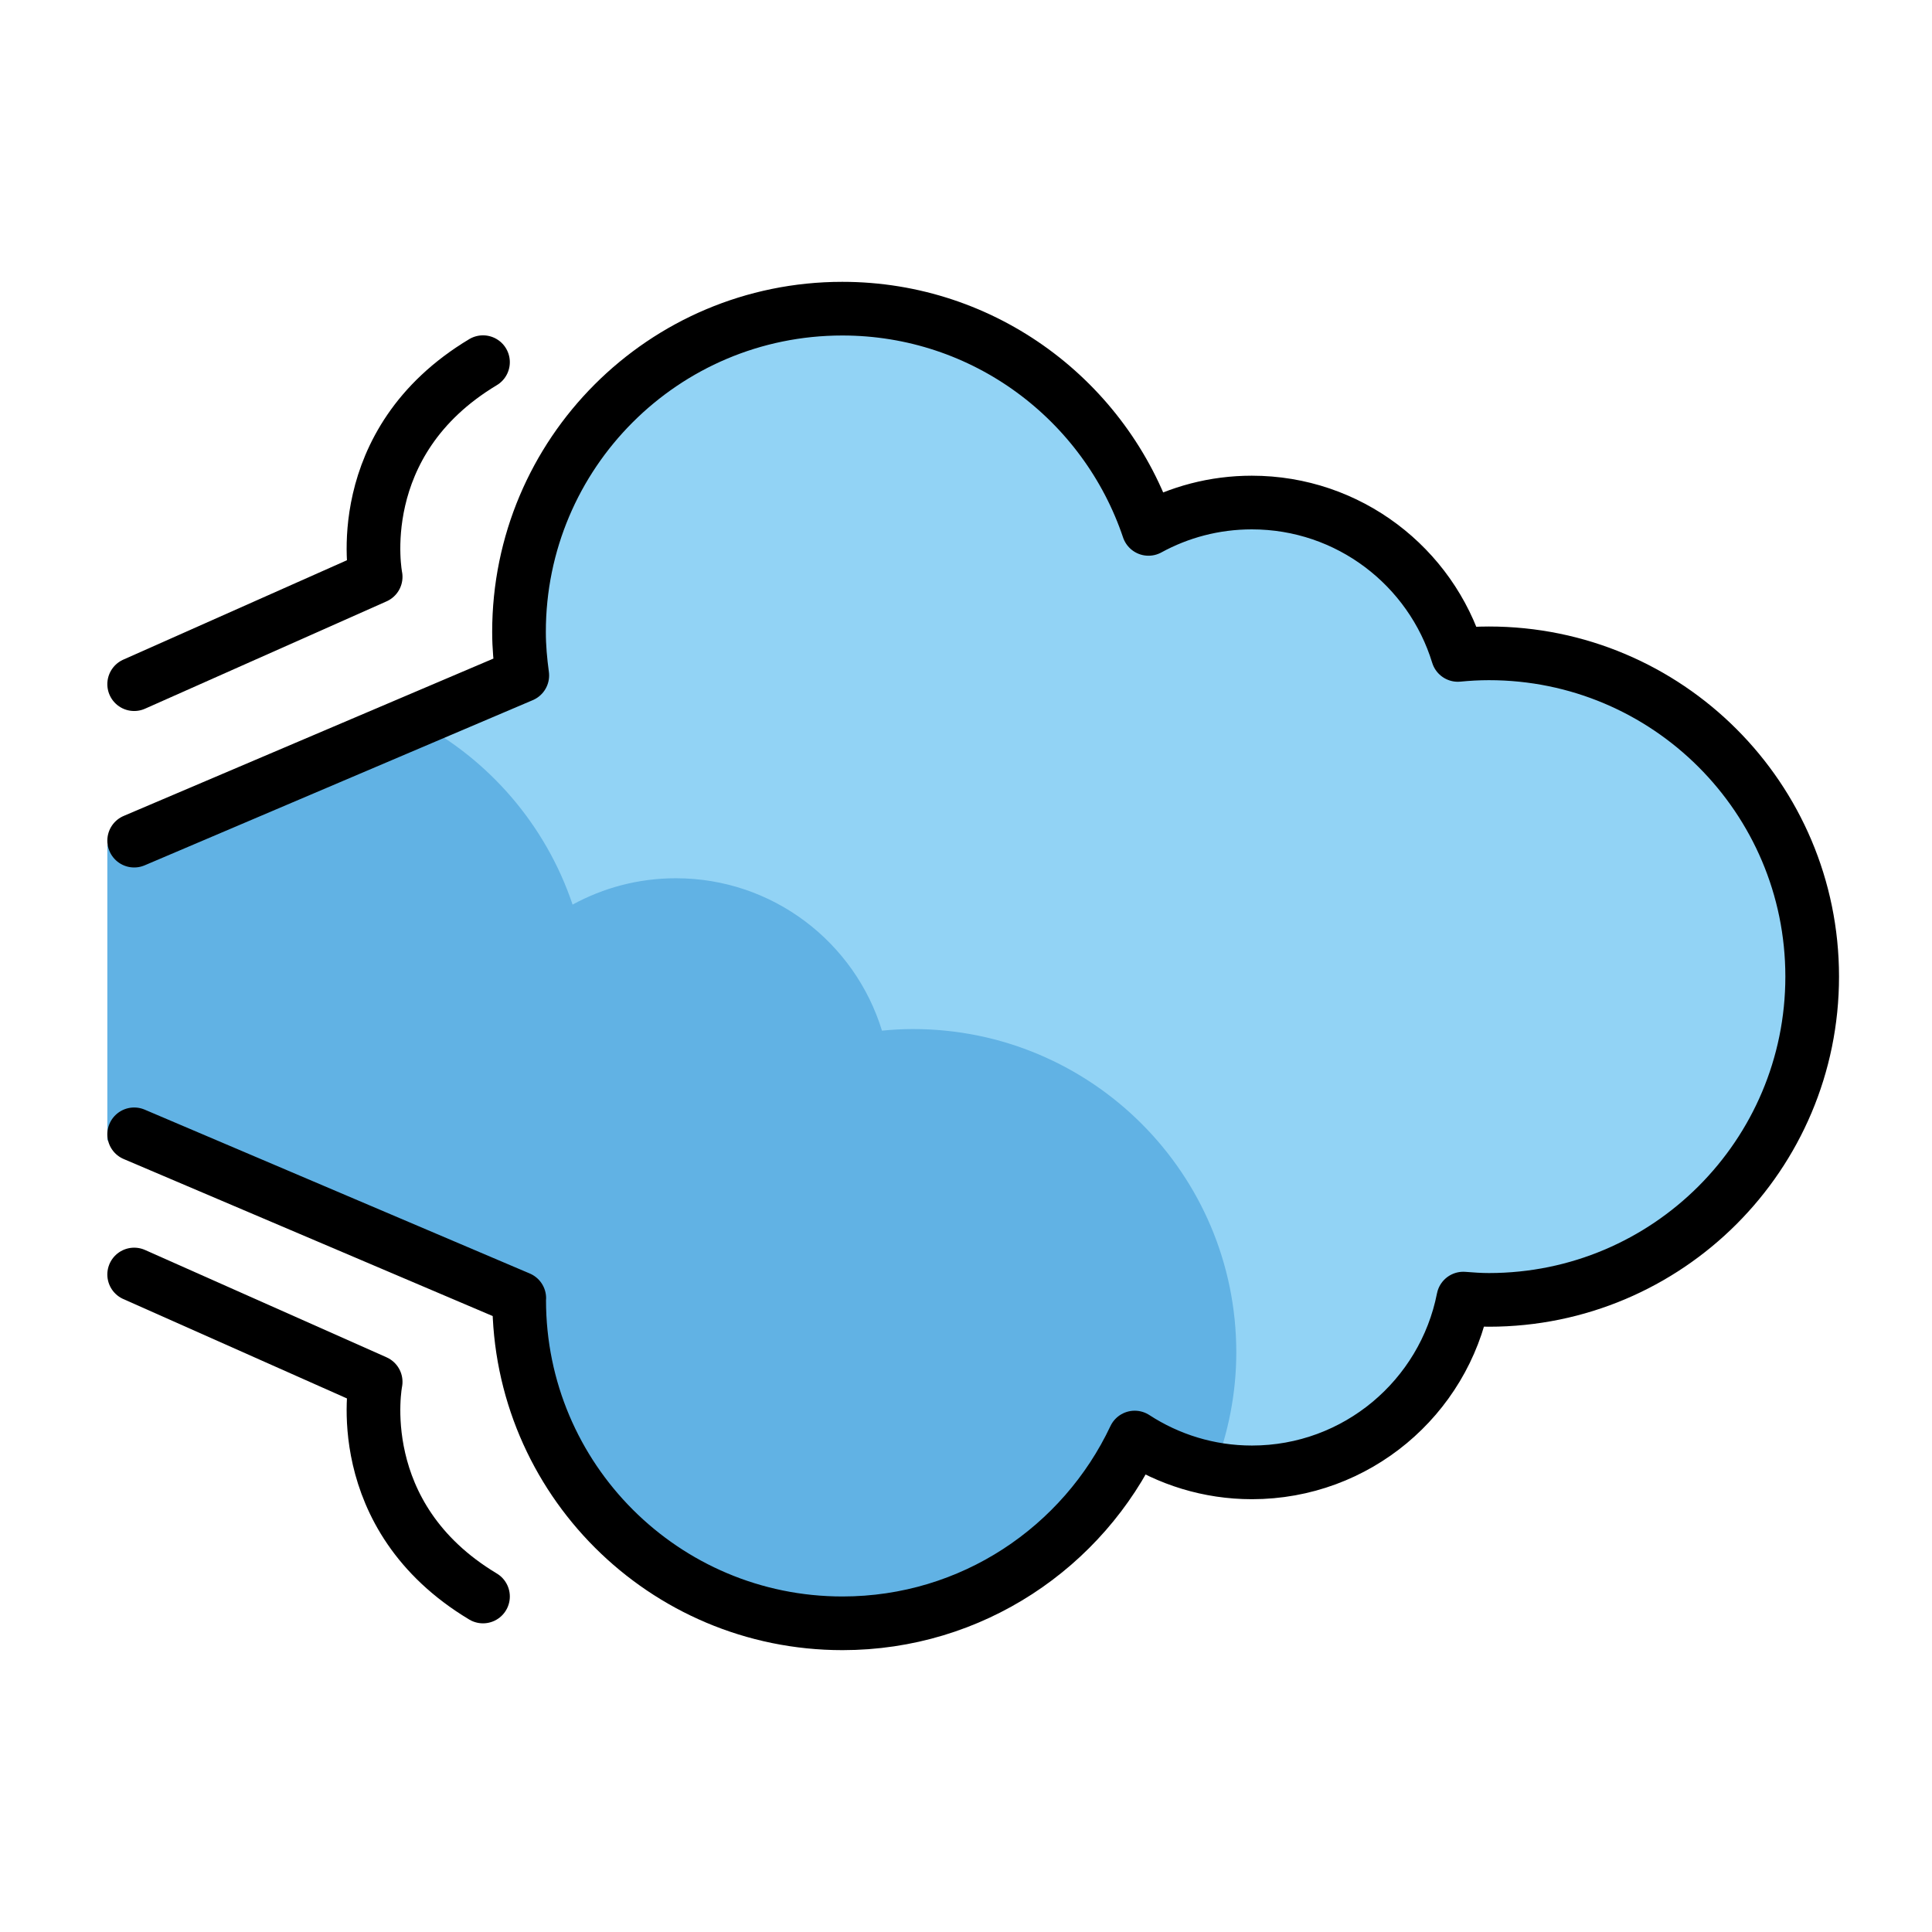
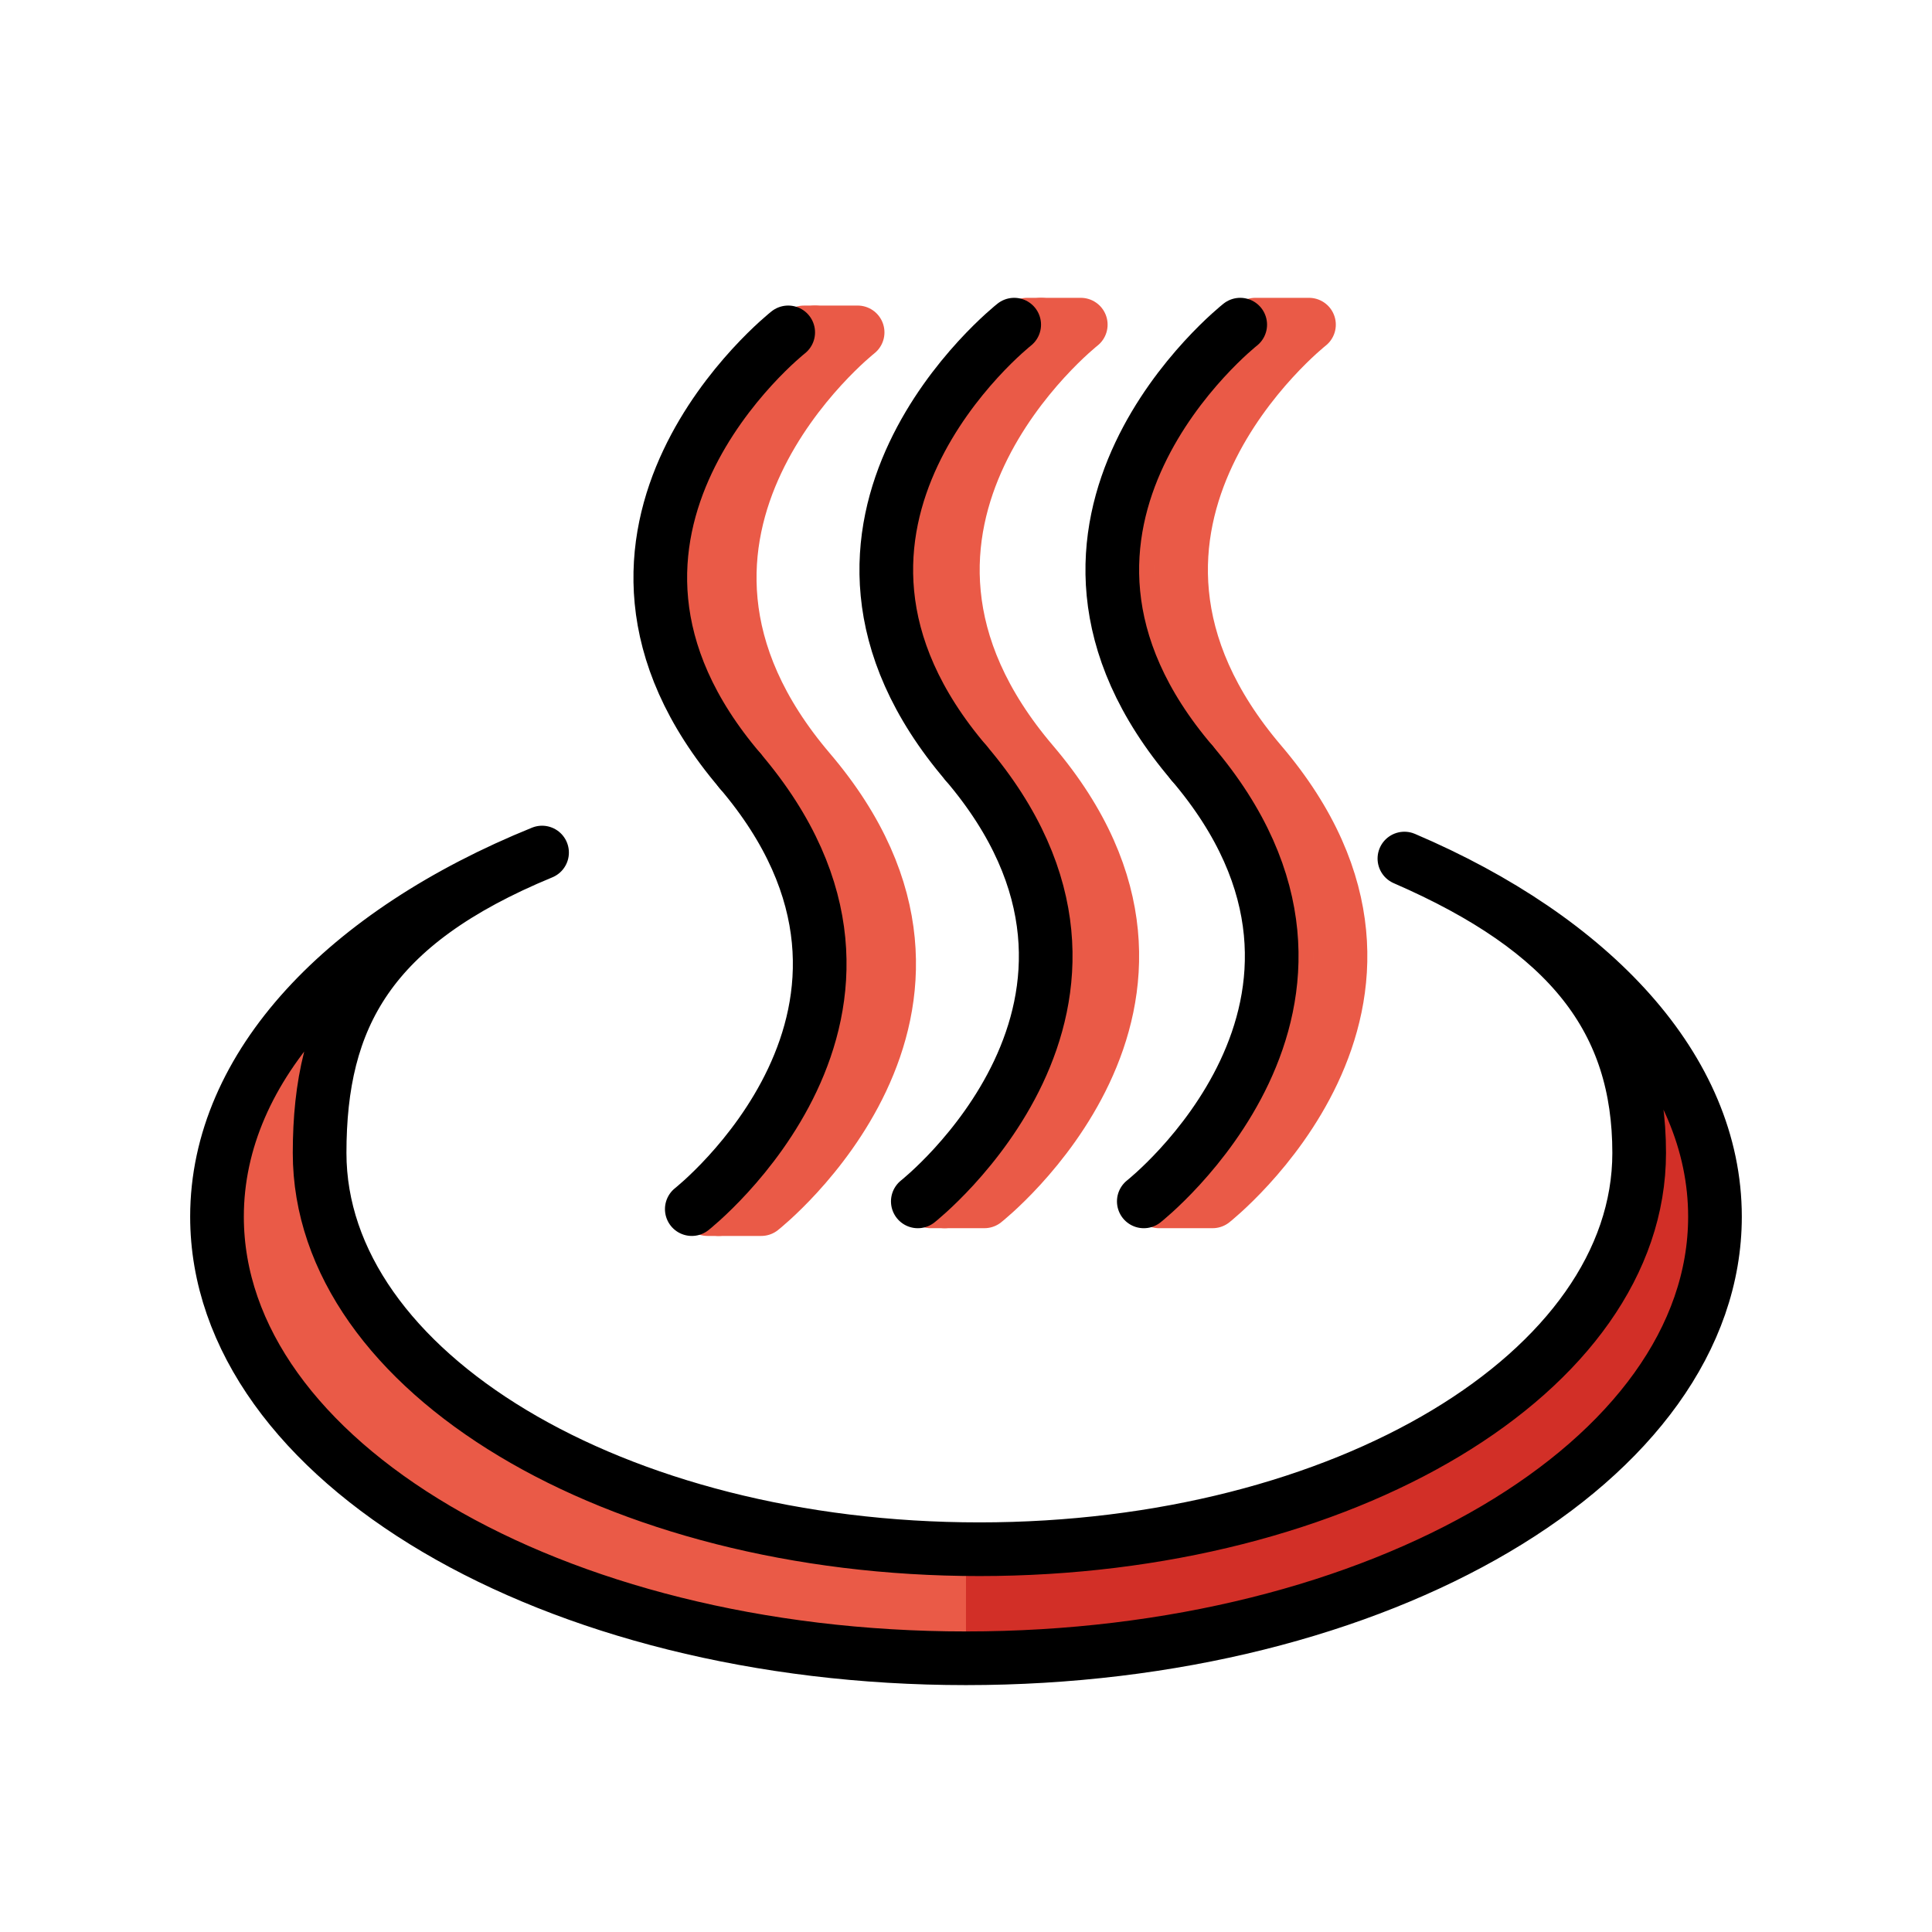
<svg xmlns="http://www.w3.org/2000/svg" id="emoji" viewBox="0 0 72 72">
  <g id="color">
-     <path fill="#61B2E4" d="M55.023,24.349c-0.39,0-0.774,0.022-1.155,0.059c-1.006-3.288-4.064-5.68-7.681-5.679 c-1.394,0-2.705,0.357-3.848,0.982c-1.605-4.769-6.104-8.208-11.414-8.207 c-6.654,0.002-12.046,5.396-12.045,12.05c0,0.55,0.05,1.088,0.122,1.619L4,31.497v11l14.889,5.884 c-0,0.024-0.004,0.047-0.004,0.071c0.002,6.654,5.396,12.046,12.05,12.045 c4.818-0.001,8.962-2.837,10.889-6.923c1.258,0.818,2.757,1.298,4.37,1.298c3.902-0.001,7.151-2.786,7.876-6.476 c0.317,0.025,0.634,0.048,0.957,0.048c6.654-0.002,12.046-5.396,12.045-12.05S61.676,24.347,55.023,24.349z" />
-     <path fill="#92D3F5" d="M55.486,24.349c-0.39,0-0.774,0.022-1.155,0.059c-1.006-3.288-4.064-5.68-7.681-5.679 c-1.394,0-2.705,0.357-3.848,0.982c-1.605-4.769-6.104-8.208-11.414-8.207 c-6.654,0.002-12.046,5.396-12.045,12.05c0,0.55,0.05,1.088,0.122,1.619l-3.978,1.693 c2.736,1.43,4.854,3.88,5.852,6.846c1.143-0.625,2.453-0.982,3.848-0.982c3.618-0.001,6.675,2.391,7.681,5.679 c0.38-0.036,0.765-0.059,1.155-0.059c6.654-0.001,12.049,5.391,12.05,12.045 c0,1.532-0.297,2.993-0.818,4.341c0.457,0.081,0.923,0.136,1.403,0.136c3.902-0.001,7.151-2.786,7.876-6.476 c0.317,0.025,0.634,0.048,0.957,0.048c6.654-0.002,12.046-5.396,12.045-12.05S62.14,24.347,55.486,24.349z" />
+     <path fill="none" stroke="#ea5a47" stroke-linecap="round" stroke-linejoin="round" stroke-width="2" d="M31.961,12.387s-9.404,7.406-1.796,16.336S28.369,45.06,28.369,45.06h-2s9.404-7.406,1.796-16.336,1.796-16.336,1.796-16.336Z" />
+     <path fill="none" stroke="#ea5a47" stroke-linecap="round" stroke-linejoin="round" stroke-width="2" d="M40.277,12.099s-9.404,7.406-1.796,16.336-1.796,16.336-1.796,16.336h-2s9.404-7.406,1.796-16.336S38.277,12.099,38.277,12.099Z" />
+     <path fill="#ea5a47" d="M20.201,31.772c-6.445,2.663-8.29,6.141-8.29,11.195,0,8.156,11.008,14.768,24.588,14.768s24.588-6.612,24.588-14.768c0-4.928-2.572-8.288-8.749-10.971,7.012,2.99,11.574,7.853,11.574,13.345,0,9.089-12.497,16.458-27.913,16.458S8.087,54.431,8.087,45.341C8.087,39.71,12.884,34.739,20.201,31.772Z" />
+     <path fill="#d22f27" d="M36,57.62q.249.003.499.003c13.58,0,24.588-6.612,24.588-14.768,0-4.928-2.572-8.288-8.749-10.97,7.012,2.99,11.574,7.853,11.574,13.345,0,9.089-12.497,16.458-27.913,16.458" />
+     <path fill="none" stroke="#ea5a47" stroke-linecap="round" stroke-miterlimit="10" stroke-width="2" d="M26.781,45.06s9.404-7.406,1.796-16.336,1.796-16.336,1.796-16.336" />
+     <path fill="none" stroke="#ea5a47" stroke-linecap="round" stroke-linejoin="round" stroke-width="2" d="M48.782,12.099s-9.404,7.406-1.796,16.336-1.796,16.336-1.796,16.336h-2s9.404-7.406,1.796-16.336S46.782,12.099,46.782,12.099Z" />
+     <path fill="none" stroke="#ea5a47" stroke-linecap="round" stroke-miterlimit="10" stroke-width="2" d="M35.204,44.772S44.607,37.365,37,28.435,38.796,12.099,38.796,12.099" />
  </g>
-   <g id="hair" />
-   <g id="skin" />
-   <g id="skin-shadow" />
  <g id="line">
-     <path fill="none" stroke="#000000" stroke-linecap="round" stroke-linejoin="round" stroke-miterlimit="10" stroke-width="2" d="M5,42.273l14.352,6.107c-0,0.024-0.004,0.047-0.004,0.071c0.001,6.654,5.396,12.046,12.05,12.045 c4.818-0.001,8.962-2.837,10.889-6.923c1.258,0.818,2.757,1.298,4.37,1.298c3.902-0.001,7.151-2.786,7.876-6.476 c0.317,0.025,0.634,0.048,0.957,0.048c6.654-0.002,12.046-5.396,12.045-12.05s-5.396-12.046-12.05-12.045 c-0.39,0-0.774,0.022-1.155,0.059c-1.006-3.288-4.064-5.68-7.681-5.679 c-1.394,0-2.705,0.357-3.848,0.982c-1.605-4.769-6.104-8.208-11.414-8.207 c-6.654,0.002-12.046,5.396-12.045,12.05c0,0.55,0.05,1.088,0.122,1.619L5,31.328" />
-     <path fill="none" stroke="#000000" stroke-linecap="round" stroke-linejoin="round" stroke-miterlimit="10" stroke-width="2" d="M5,25.497l9-4c0,0-1-5,4-8" />
-     <path fill="none" stroke="#000000" stroke-linecap="round" stroke-linejoin="round" stroke-miterlimit="10" stroke-width="2" d="M5,47.497l9,4c0,0-1,5,4,8" />
+     <path fill="none" stroke="#000" stroke-linecap="round" stroke-linejoin="round" stroke-width="2" d="M20.201,31.772c-6.445,2.663-8.29,6.141-8.29,11.195,0,8.156,11.008,14.768,24.588,14.768s24.588-6.612,24.588-14.768c0-4.928-2.572-8.288-8.749-10.971,7.012,2.99,11.574,7.853,11.574,13.345,0,9.089-12.497,16.458-27.913,16.458S8.087,54.431,8.087,45.341C8.087,39.71,12.884,34.739,20.201,31.772Z" />
+     <path fill="none" stroke="#000" stroke-linecap="round" stroke-linejoin="round" stroke-width="2" d="M29.374,12.387s-9.404,7.406-1.796,16.336" />
+     <path fill="none" stroke="#000" stroke-linecap="round" stroke-linejoin="round" stroke-width="2" d="M25.781,45.06s9.404-7.406,1.796-16.336" />
+     <path fill="none" stroke="#000" stroke-linecap="round" stroke-linejoin="round" stroke-width="2" d="M46.219,12.099s-9.404,7.406-1.796,16.336" />
+     <path fill="none" stroke="#000" stroke-linecap="round" stroke-linejoin="round" stroke-width="2" d="M42.626,44.772s9.404-7.406,1.796-16.336" />
+     <path fill="none" stroke="#000" stroke-linecap="round" stroke-linejoin="round" stroke-width="2" d="M37.796,12.099S28.393,19.505,36,28.435" />
+     <path fill="none" stroke="#000" stroke-linecap="round" stroke-linejoin="round" stroke-width="2" d="M34.204,44.772S43.607,37.365,36,28.435" />
  </g>
</svg>
